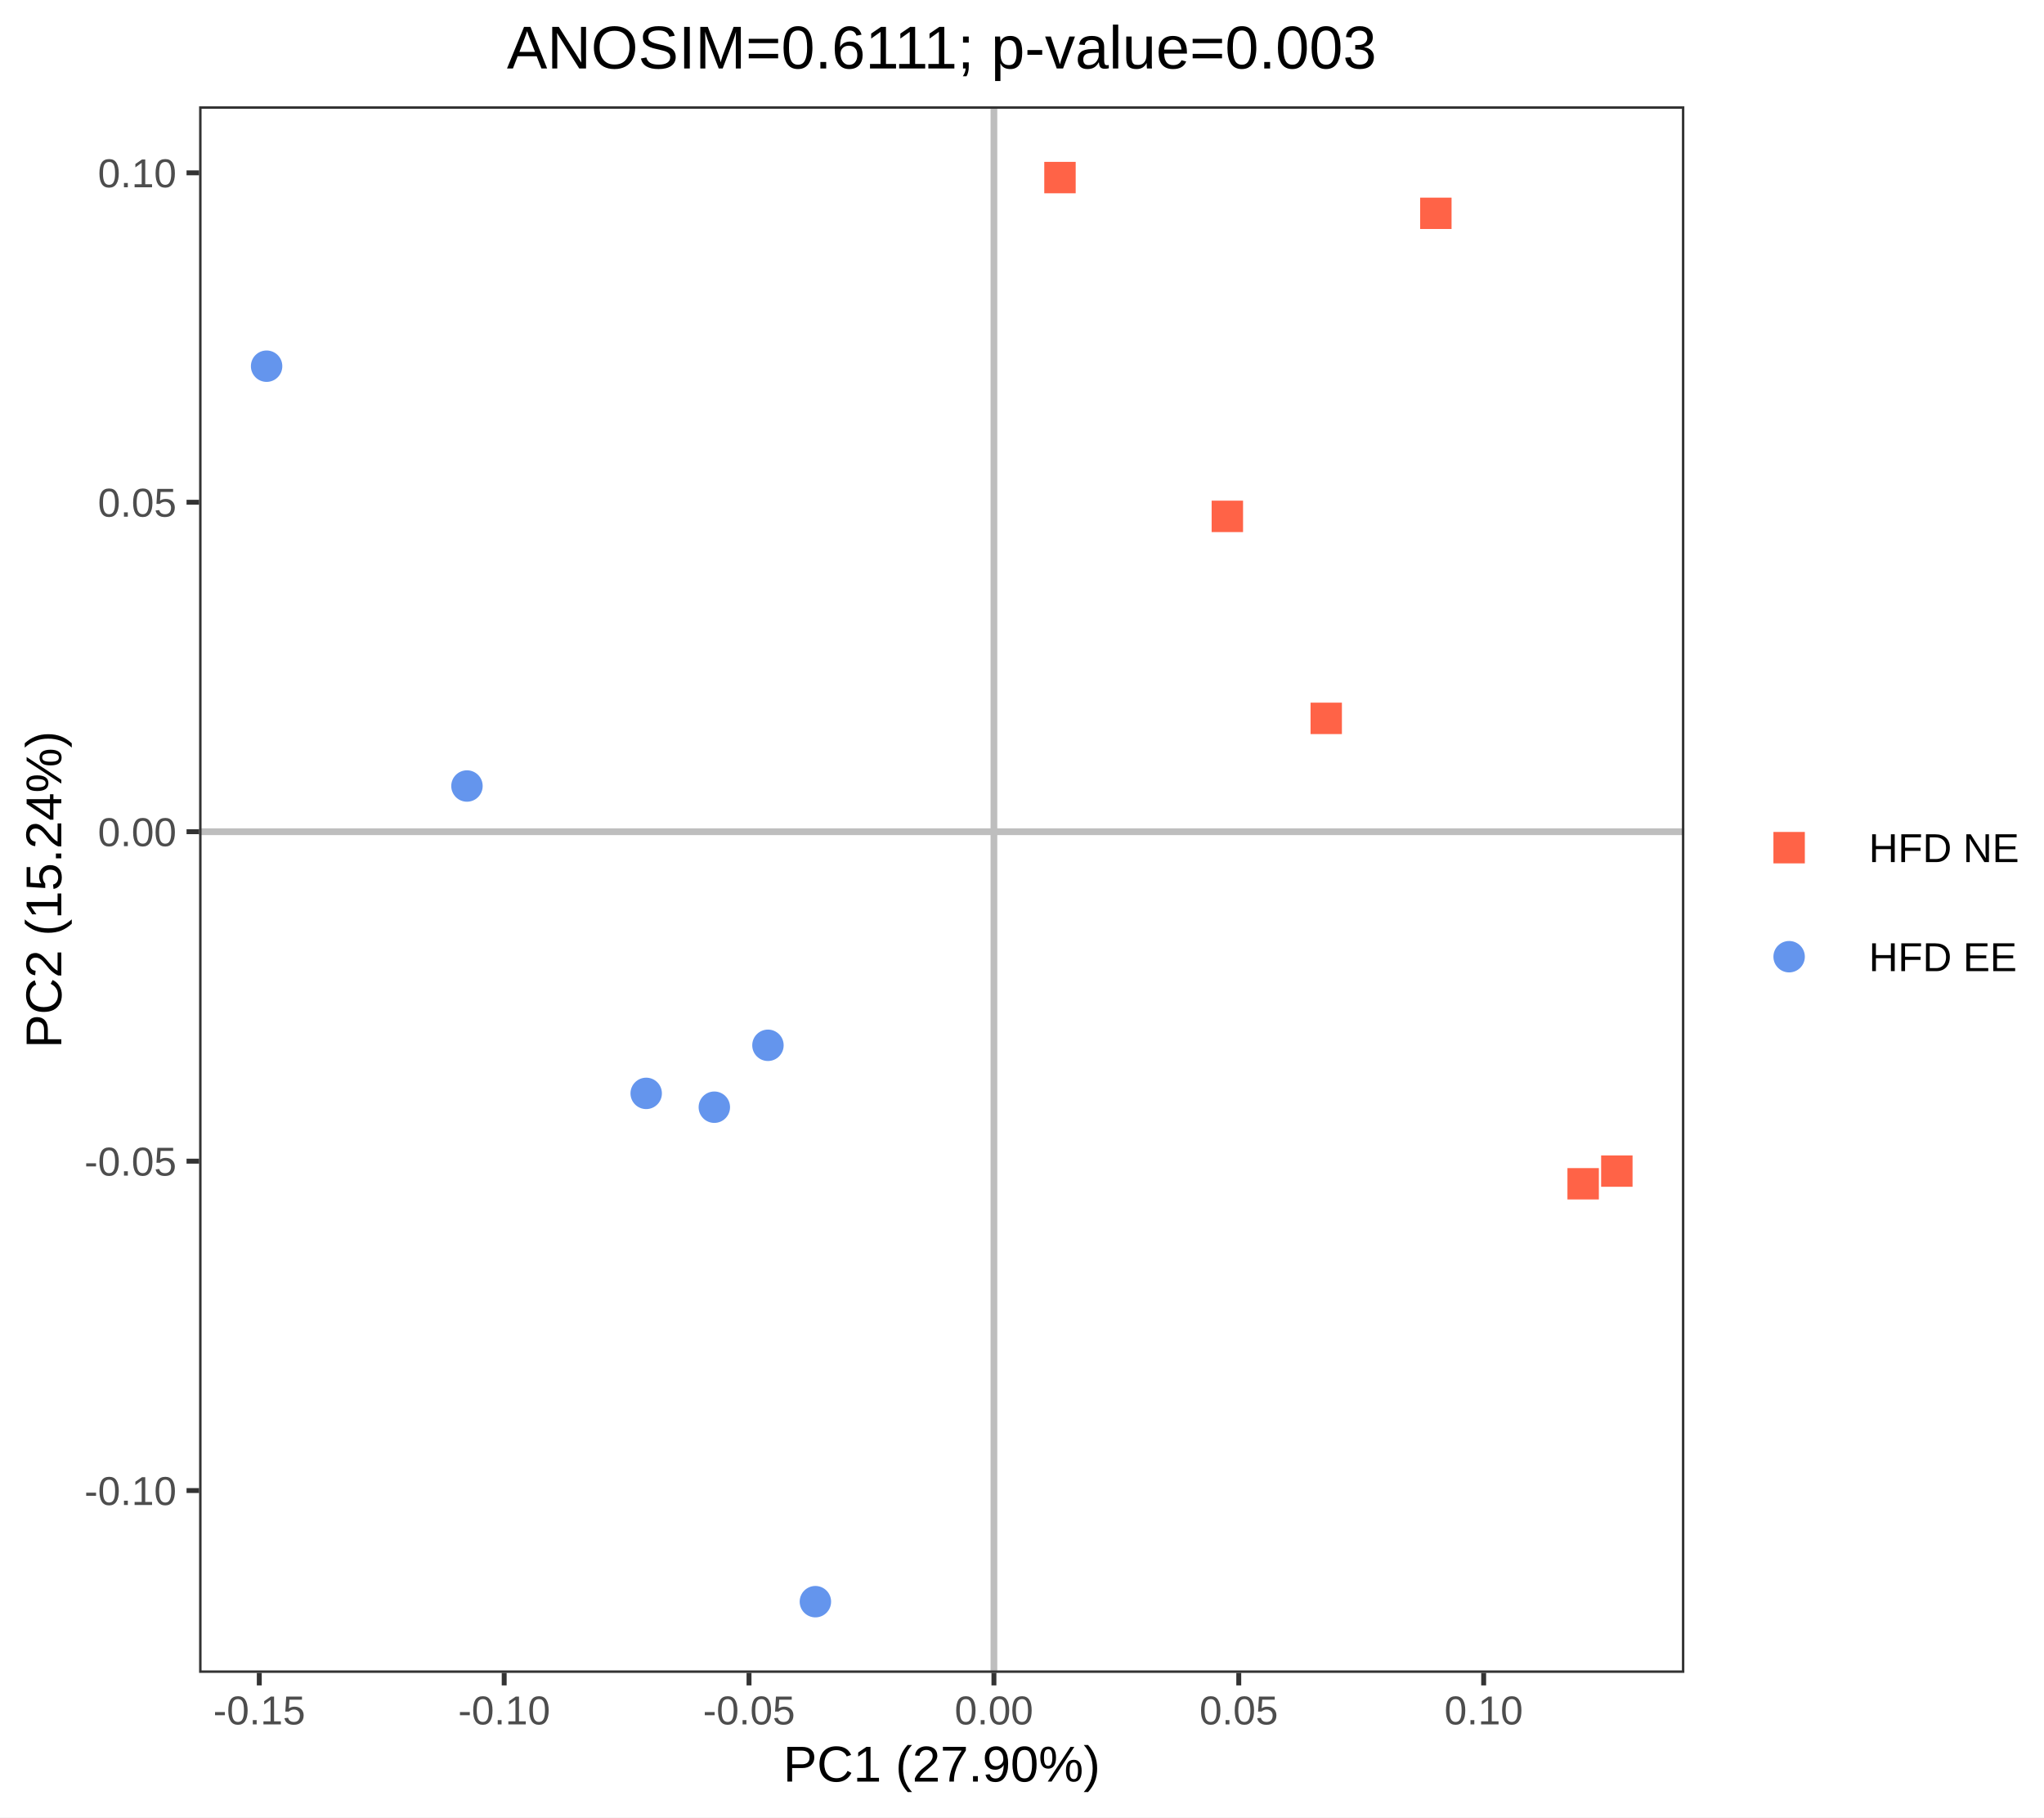
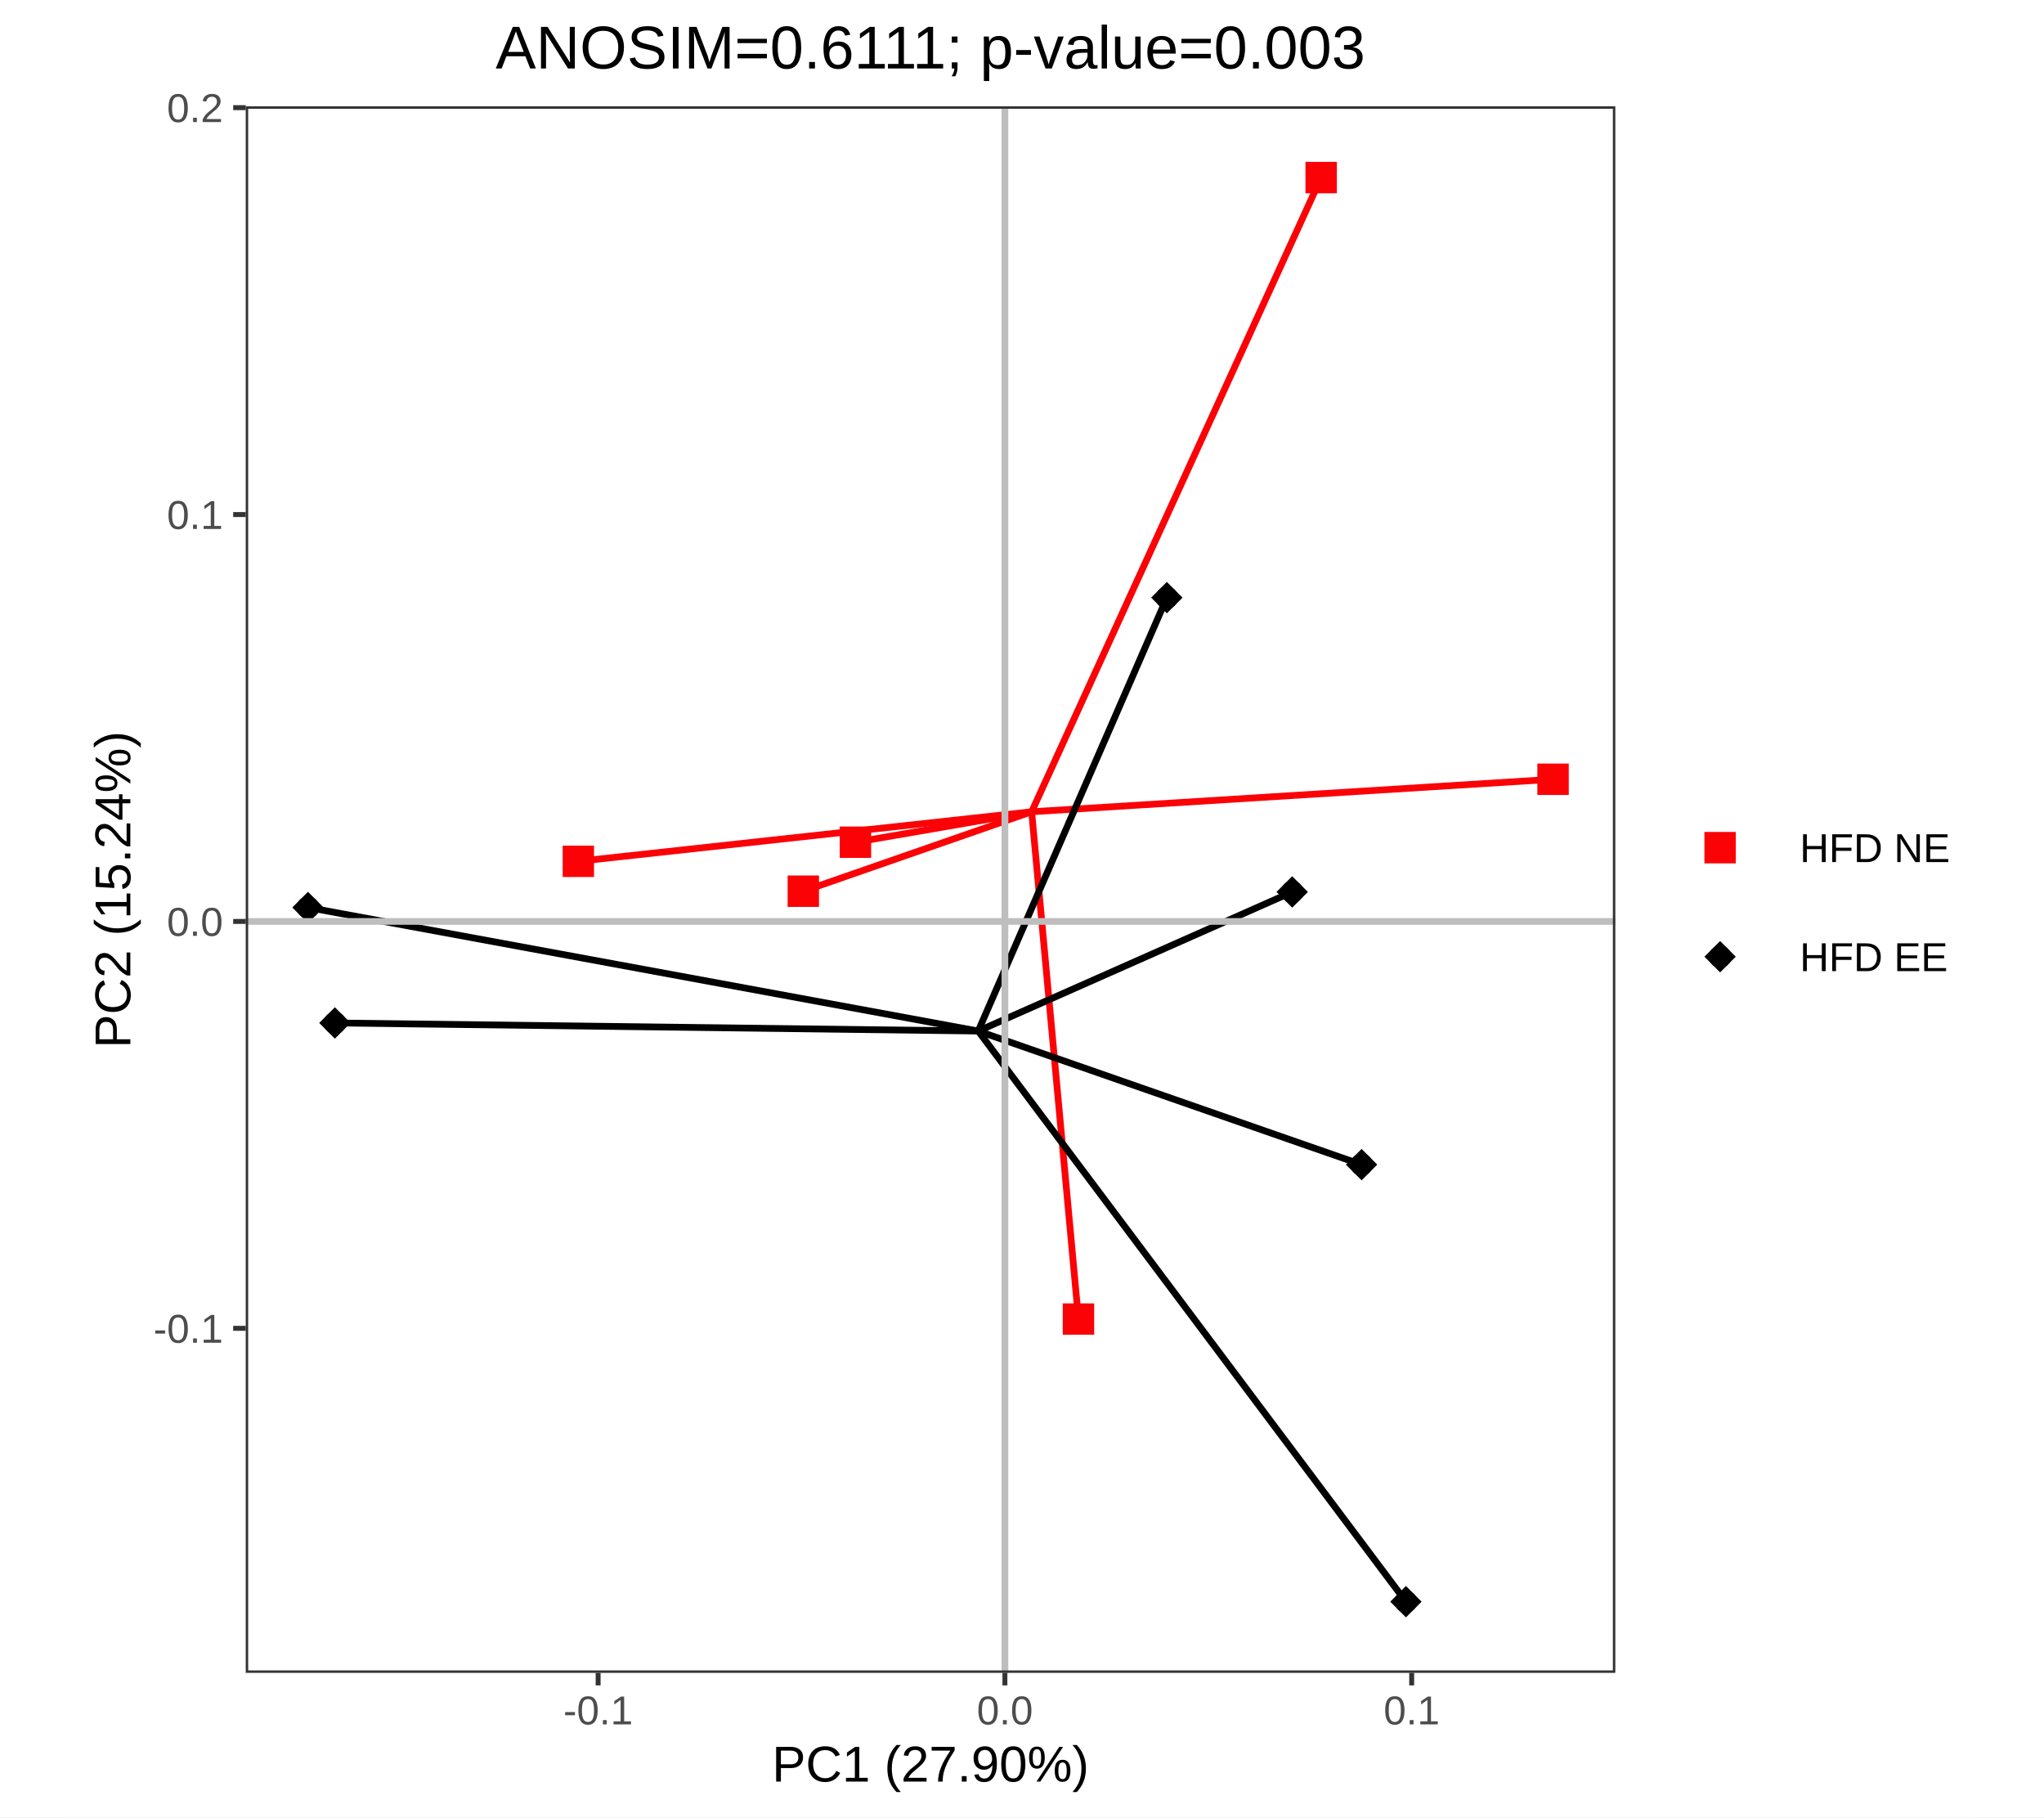
<svg xmlns="http://www.w3.org/2000/svg" class="svglite" width="324.00pt" height="288.00pt" viewBox="0 0 324.00 288.00">
  <defs>
    <style type="text/css">
    .svglite line, .svglite polyline, .svglite polygon, .svglite path, .svglite rect, .svglite circle {
      fill: none;
      stroke: #000000;
      stroke-linecap: round;
      stroke-linejoin: round;
      stroke-miterlimit: 10.00;
    }
  </style>
  </defs>
  <rect width="100%" height="100%" style="stroke: none; fill: #FFFFFF;" />
  <defs>
    <clipPath id="cpMC4wMHwzMjQuMDB8MC4wMHwyODguMDA=">
      <rect x="0.00" y="0.00" width="324.00" height="288.00" />
    </clipPath>
  </defs>
  <g clip-path="url(#cpMC4wMHwzMjQuMDB8MC4wMHwyODguMDA=)">
-     <rect x="0.00" y="0.00" width="324.00" height="288.00" style="stroke-width: 0.78; stroke: #FFFFFF; fill: #FFFFFF;" />
-   </g>
+ </g>
  <defs>
-     <clipPath id="cpMzEuNTZ8MjY2Ljk5fDE2Ljg1fDI2NS4xMA==">
-       <rect x="31.56" y="16.85" width="235.43" height="248.25" />
+     <clipPath id="cpMTAuOTV8MzEzLjA1fDAuMDB8Mjg4LjAw">
+       <rect x="10.95" y="0.00" width="302.11" height="288.00" />
    </clipPath>
  </defs>
-   <g clip-path="url(#cpMzEuNTZ8MjY2Ljk5fDE2Ljg1fDI2NS4xMA==)">
-     <rect x="31.56" y="16.85" width="235.43" height="248.25" style="stroke-width: 0.78; stroke: none; fill: #FFFFFF;" />
-     <circle cx="74.02" cy="124.56" r="2.49" style="stroke-width: 0.71; stroke: none; fill: #6495ED;" />
-     <circle cx="42.26" cy="58.03" r="2.49" style="stroke-width: 0.71; stroke: none; fill: #6495ED;" />
-     <polygon points="192.06,84.32 197.04,84.32 197.04,79.34 192.06,79.34 " style="stroke-width: 0.71; stroke: none; fill: #FF6347;" />
-     <circle cx="113.23" cy="175.46" r="2.49" style="stroke-width: 0.71; stroke: none; fill: #6495ED;" />
-     <circle cx="121.73" cy="165.65" r="2.49" style="stroke-width: 0.71; stroke: none; fill: #6495ED;" />
-     <circle cx="129.25" cy="253.82" r="2.49" style="stroke-width: 0.71; stroke: none; fill: #6495ED;" />
-     <polygon points="207.74,116.33 212.71,116.33 212.71,111.35 207.74,111.35 " style="stroke-width: 0.71; stroke: none; fill: #FF6347;" />
-     <polygon points="248.46,190.08 253.44,190.08 253.44,185.11 248.46,185.11 " style="stroke-width: 0.71; stroke: none; fill: #FF6347;" />
-     <polygon points="253.80,188.07 258.78,188.07 258.78,183.10 253.80,183.10 " style="stroke-width: 0.71; stroke: none; fill: #FF6347;" />
-     <polygon points="165.53,30.63 170.51,30.63 170.51,25.65 165.53,25.65 " style="stroke-width: 0.71; stroke: none; fill: #FF6347;" />
-     <polygon points="225.11,36.29 230.09,36.29 230.09,31.32 225.11,31.32 " style="stroke-width: 0.71; stroke: none; fill: #FF6347;" />
-     <circle cx="102.43" cy="173.27" r="2.49" style="stroke-width: 0.71; stroke: none; fill: #6495ED;" />
-     <line x1="31.56" y1="131.80" x2="266.99" y2="131.80" style="stroke-width: 1.07; stroke: #BEBEBE; stroke-linecap: butt;" />
-     <line x1="157.55" y1="265.10" x2="157.55" y2="16.85" style="stroke-width: 1.07; stroke: #BEBEBE; stroke-linecap: butt;" />
-     <rect x="31.56" y="16.85" width="235.43" height="248.25" style="stroke-width: 0.78; stroke: #333333;" />
+   <g clip-path="url(#cpMTAuOTV8MzEzLjA1fDAuMDB8Mjg4LjAw)">
+     <rect x="10.95" y="0.00" width="302.11" height="288.00" style="stroke-width: 0.78; stroke: #FFFFFF; fill: #FFFFFF;" />
  </g>
  <g clip-path="url(#cpMC4wMHwzMjQuMDB8MC4wMHwyODguMDA=)">
-     <text x="27.97" y="238.50" text-anchor="end" style="font-size: 6.40px; fill: #4D4D4D; font-family: Arial;" textLength="14.58px" lengthAdjust="spacingAndGlyphs">-0.10</text>
-     <text x="27.97" y="186.30" text-anchor="end" style="font-size: 6.40px; fill: #4D4D4D; font-family: Arial;" textLength="14.58px" lengthAdjust="spacingAndGlyphs">-0.05</text>
-     <text x="27.97" y="134.09" text-anchor="end" style="font-size: 6.40px; fill: #4D4D4D; font-family: Arial;" textLength="12.45px" lengthAdjust="spacingAndGlyphs">0.00</text>
-     <text x="27.97" y="81.88" text-anchor="end" style="font-size: 6.40px; fill: #4D4D4D; font-family: Arial;" textLength="12.45px" lengthAdjust="spacingAndGlyphs">0.05</text>
-     <text x="27.97" y="29.68" text-anchor="end" style="font-size: 6.40px; fill: #4D4D4D; font-family: Arial;" textLength="12.45px" lengthAdjust="spacingAndGlyphs">0.10</text>
-     <polyline points="29.57,236.21 31.56,236.21 " style="stroke-width: 0.78; stroke: #333333; stroke-linecap: butt;" />
-     <polyline points="29.57,184.01 31.56,184.01 " style="stroke-width: 0.78; stroke: #333333; stroke-linecap: butt;" />
-     <polyline points="29.57,131.80 31.56,131.80 " style="stroke-width: 0.78; stroke: #333333; stroke-linecap: butt;" />
-     <polyline points="29.57,79.59 31.56,79.59 " style="stroke-width: 0.78; stroke: #333333; stroke-linecap: butt;" />
-     <polyline points="29.57,27.39 31.56,27.39 " style="stroke-width: 0.78; stroke: #333333; stroke-linecap: butt;" />
-     <polyline points="41.10,267.09 41.10,265.10 " style="stroke-width: 0.78; stroke: #333333; stroke-linecap: butt;" />
-     <polyline points="79.92,267.09 79.92,265.10 " style="stroke-width: 0.78; stroke: #333333; stroke-linecap: butt;" />
-     <polyline points="118.73,267.09 118.73,265.10 " style="stroke-width: 0.78; stroke: #333333; stroke-linecap: butt;" />
-     <polyline points="157.55,267.09 157.55,265.10 " style="stroke-width: 0.78; stroke: #333333; stroke-linecap: butt;" />
-     <polyline points="196.36,267.09 196.36,265.10 " style="stroke-width: 0.78; stroke: #333333; stroke-linecap: butt;" />
-     <polyline points="235.18,267.09 235.18,265.10 " style="stroke-width: 0.78; stroke: #333333; stroke-linecap: butt;" />
-     <text x="41.10" y="273.27" text-anchor="middle" style="font-size: 6.40px; fill: #4D4D4D; font-family: Arial;" textLength="14.58px" lengthAdjust="spacingAndGlyphs">-0.15</text>
-     <text x="79.92" y="273.27" text-anchor="middle" style="font-size: 6.40px; fill: #4D4D4D; font-family: Arial;" textLength="14.58px" lengthAdjust="spacingAndGlyphs">-0.10</text>
-     <text x="118.73" y="273.27" text-anchor="middle" style="font-size: 6.40px; fill: #4D4D4D; font-family: Arial;" textLength="14.58px" lengthAdjust="spacingAndGlyphs">-0.05</text>
-     <text x="157.55" y="273.27" text-anchor="middle" style="font-size: 6.40px; fill: #4D4D4D; font-family: Arial;" textLength="12.45px" lengthAdjust="spacingAndGlyphs">0.00</text>
-     <text x="196.36" y="273.27" text-anchor="middle" style="font-size: 6.40px; fill: #4D4D4D; font-family: Arial;" textLength="12.45px" lengthAdjust="spacingAndGlyphs">0.05</text>
-     <text x="235.18" y="273.27" text-anchor="middle" style="font-size: 6.40px; fill: #4D4D4D; font-family: Arial;" textLength="12.45px" lengthAdjust="spacingAndGlyphs">0.10</text>
-     <text x="149.28" y="282.33" text-anchor="middle" style="font-size: 8.00px; font-family: Arial;" textLength="50.25px" lengthAdjust="spacingAndGlyphs">PC1 (27.90%)</text>
-     <text transform="translate(9.72,140.98) rotate(-90)" text-anchor="middle" style="font-size: 8.00px; font-family: Arial;" textLength="50.25px" lengthAdjust="spacingAndGlyphs">PC2 (15.24%)</text>
-     <rect x="274.96" y="125.69" width="17.28" height="17.28" style="stroke-width: 0.78; stroke: none; fill: #FFFFFF;" />
-     <polygon points="281.11,136.82 286.09,136.82 286.09,131.84 281.11,131.84 " style="stroke-width: 0.71; stroke: none; fill: #FF6347;" />
-     <rect x="274.96" y="142.97" width="17.28" height="17.28" style="stroke-width: 0.78; stroke: none; fill: #FFFFFF;" />
-     <circle cx="283.60" cy="151.61" r="2.49" style="stroke-width: 0.71; stroke: none; fill: #6495ED;" />
-     <text x="296.23" y="136.62" style="font-size: 6.40px; font-family: Arial;" textLength="23.79px" lengthAdjust="spacingAndGlyphs">HFD NE</text>
-     <text x="296.23" y="153.90" style="font-size: 6.40px; font-family: Arial;" textLength="23.44px" lengthAdjust="spacingAndGlyphs">HFD EE</text>
-     <text x="149.28" y="10.85" text-anchor="middle" style="font-size: 9.60px; font-family: Arial;" textLength="137.74px" lengthAdjust="spacingAndGlyphs">ANOSIM=0.6111; p-value=0.003</text>
+ </g>
+   <defs>
+     <clipPath id="cpMzguOTV8MjU2LjA1fDE2Ljg1fDI2NS4xMA==">
+       <rect x="38.95" y="16.85" width="217.10" height="248.25" />
+     </clipPath>
+   </defs>
+   <g clip-path="url(#cpMzguOTV8MjU2LjA1fDE2Ljg1fDI2NS4xMA==)">
+     <rect x="38.95" y="16.85" width="217.10" height="248.25" style="stroke-width: 0.78; stroke: none; fill: #FFFFFF;" />
+     <circle cx="246.18" cy="123.49" r="1.42" style="stroke-width: 0.71; stroke: #FB0207; fill: #FB0207;" />
+     <circle cx="135.60" cy="133.47" r="1.42" style="stroke-width: 0.71; stroke: #FB0207; fill: #FB0207;" />
+     <circle cx="127.33" cy="141.23" r="1.42" style="stroke-width: 0.71; stroke: #FB0207; fill: #FB0207;" />
+     <circle cx="170.95" cy="209.03" r="1.42" style="stroke-width: 0.71; stroke: #FB0207; fill: #FB0207;" />
+     <circle cx="91.67" cy="136.49" r="1.42" style="stroke-width: 0.71; stroke: #FB0207; fill: #FB0207;" />
+     <circle cx="215.83" cy="184.56" r="1.42" style="stroke-width: 0.71; fill: #000000;" />
+     <circle cx="48.82" cy="143.81" r="1.42" style="stroke-width: 0.71; fill: #000000;" />
+     <circle cx="222.86" cy="253.82" r="1.42" style="stroke-width: 0.71; fill: #000000;" />
+     <circle cx="184.96" cy="94.71" r="1.42" style="stroke-width: 0.71; fill: #000000;" />
+     <circle cx="204.83" cy="141.35" r="1.42" style="stroke-width: 0.71; fill: #000000;" />
+     <circle cx="53.08" cy="162.11" r="1.42" style="stroke-width: 0.71; fill: #000000;" />
+     <circle cx="209.42" cy="28.14" r="1.42" style="stroke-width: 0.71; stroke: #FB0207; fill: #FB0207;" />
+     <line x1="163.53" y1="128.64" x2="246.18" y2="123.49" style="stroke-width: 1.07; stroke: #FB0207; stroke-linecap: butt;" />
+     <line x1="163.53" y1="128.64" x2="135.60" y2="133.47" style="stroke-width: 1.07; stroke: #FB0207; stroke-linecap: butt;" />
+     <line x1="163.53" y1="128.64" x2="127.33" y2="141.23" style="stroke-width: 1.07; stroke: #FB0207; stroke-linecap: butt;" />
+     <line x1="163.53" y1="128.64" x2="170.95" y2="209.03" style="stroke-width: 1.07; stroke: #FB0207; stroke-linecap: butt;" />
+     <line x1="163.53" y1="128.64" x2="91.67" y2="136.49" style="stroke-width: 1.07; stroke: #FB0207; stroke-linecap: butt;" />
+     <line x1="163.53" y1="128.64" x2="209.42" y2="28.14" style="stroke-width: 1.07; stroke: #FB0207; stroke-linecap: butt;" />
+     <line x1="155.06" y1="163.39" x2="215.83" y2="184.56" style="stroke-width: 1.07; stroke-linecap: butt;" />
+     <line x1="155.06" y1="163.39" x2="48.82" y2="143.81" style="stroke-width: 1.07; stroke-linecap: butt;" />
+     <line x1="155.06" y1="163.39" x2="222.86" y2="253.82" style="stroke-width: 1.07; stroke-linecap: butt;" />
+     <line x1="155.06" y1="163.39" x2="184.96" y2="94.71" style="stroke-width: 1.07; stroke-linecap: butt;" />
+     <line x1="155.06" y1="163.39" x2="204.83" y2="141.35" style="stroke-width: 1.07; stroke-linecap: butt;" />
+     <line x1="155.06" y1="163.39" x2="53.08" y2="162.11" style="stroke-width: 1.07; stroke-linecap: butt;" />
+     <polygon points="243.69,125.98 248.67,125.98 248.67,121.00 243.69,121.00 " style="stroke-width: 0.71; stroke: none; fill: #FB0207;" />
+     <polygon points="133.11,135.95 138.09,135.95 138.09,130.98 133.11,130.98 " style="stroke-width: 0.71; stroke: none; fill: #FB0207;" />
+     <polygon points="124.85,143.72 129.82,143.72 129.82,138.74 124.85,138.74 " style="stroke-width: 0.71; stroke: none; fill: #FB0207;" />
+     <polygon points="168.46,211.52 173.44,211.52 173.44,206.55 168.46,206.55 " style="stroke-width: 0.71; stroke: none; fill: #FB0207;" />
+     <polygon points="89.19,138.98 94.16,138.98 94.16,134.01 89.19,134.01 " style="stroke-width: 0.71; stroke: none; fill: #FB0207;" />
+     <polygon points="213.34,184.56 215.83,182.07 218.31,184.56 215.83,187.05 " style="stroke-width: 0.71; stroke: none; fill: #000000;" />
+     <polygon points="46.33,143.81 48.82,141.32 51.30,143.81 48.82,146.30 " style="stroke-width: 0.71; stroke: none; fill: #000000;" />
+     <polygon points="220.37,253.82 222.86,251.33 225.34,253.82 222.86,256.31 " style="stroke-width: 0.71; stroke: none; fill: #000000;" />
+     <polygon points="182.47,94.71 184.96,92.22 187.45,94.71 184.96,97.20 " style="stroke-width: 0.71; stroke: none; fill: #000000;" />
+     <polygon points="202.34,141.35 204.83,138.86 207.32,141.35 204.83,143.84 " style="stroke-width: 0.71; stroke: none; fill: #000000;" />
+     <polygon points="50.60,162.11 53.08,159.62 55.57,162.11 53.08,164.60 " style="stroke-width: 0.71; stroke: none; fill: #000000;" />
+     <polygon points="206.93,30.63 211.91,30.63 211.91,25.65 206.93,25.65 " style="stroke-width: 0.71; stroke: none; fill: #FB0207;" />
+     <line x1="38.95" y1="146.02" x2="256.05" y2="146.02" style="stroke-width: 1.07; stroke: #BEBEBE; stroke-linecap: butt;" />
+     <line x1="159.29" y1="265.10" x2="159.29" y2="16.85" style="stroke-width: 1.07; stroke: #BEBEBE; stroke-linecap: butt;" />
+     <rect x="38.95" y="16.85" width="217.10" height="248.25" style="stroke-width: 0.78; stroke: #333333;" />
+   </g>
+   <g clip-path="url(#cpMC4wMHwzMjQuMDB8MC4wMHwyODguMDA=)">
+     <text x="35.36" y="212.79" text-anchor="end" style="font-size: 6.40px; fill: #4D4D4D; font-family: Arial;" textLength="11.02px" lengthAdjust="spacingAndGlyphs">-0.1</text>
+     <text x="35.36" y="148.31" text-anchor="end" style="font-size: 6.40px; fill: #4D4D4D; font-family: Arial;" textLength="8.89px" lengthAdjust="spacingAndGlyphs">0.0</text>
+     <text x="35.36" y="83.83" text-anchor="end" style="font-size: 6.40px; fill: #4D4D4D; font-family: Arial;" textLength="8.89px" lengthAdjust="spacingAndGlyphs">0.1</text>
+     <text x="35.36" y="19.35" text-anchor="end" style="font-size: 6.40px; fill: #4D4D4D; font-family: Arial;" textLength="8.89px" lengthAdjust="spacingAndGlyphs">0.2</text>
+     <polyline points="36.96,210.50 38.95,210.50 " style="stroke-width: 0.78; stroke: #333333; stroke-linecap: butt;" />
+     <polyline points="36.96,146.02 38.95,146.02 " style="stroke-width: 0.78; stroke: #333333; stroke-linecap: butt;" />
+     <polyline points="36.96,81.54 38.95,81.54 " style="stroke-width: 0.78; stroke: #333333; stroke-linecap: butt;" />
+     <polyline points="36.96,17.06 38.95,17.06 " style="stroke-width: 0.78; stroke: #333333; stroke-linecap: butt;" />
+     <polyline points="94.81,267.09 94.81,265.10 " style="stroke-width: 0.78; stroke: #333333; stroke-linecap: butt;" />
+     <polyline points="159.29,267.09 159.29,265.10 " style="stroke-width: 0.78; stroke: #333333; stroke-linecap: butt;" />
+     <polyline points="223.77,267.09 223.77,265.10 " style="stroke-width: 0.78; stroke: #333333; stroke-linecap: butt;" />
+     <text x="94.81" y="273.27" text-anchor="middle" style="font-size: 6.40px; fill: #4D4D4D; font-family: Arial;" textLength="11.02px" lengthAdjust="spacingAndGlyphs">-0.1</text>
+     <text x="159.29" y="273.27" text-anchor="middle" style="font-size: 6.40px; fill: #4D4D4D; font-family: Arial;" textLength="8.89px" lengthAdjust="spacingAndGlyphs">0.0</text>
+     <text x="223.77" y="273.27" text-anchor="middle" style="font-size: 6.40px; fill: #4D4D4D; font-family: Arial;" textLength="8.89px" lengthAdjust="spacingAndGlyphs">0.1</text>
+     <text x="147.50" y="282.33" text-anchor="middle" style="font-size: 8.00px; font-family: Arial;" textLength="50.25px" lengthAdjust="spacingAndGlyphs">PC1 (27.90%)</text>
+     <text transform="translate(20.66,140.98) rotate(-90)" text-anchor="middle" style="font-size: 8.00px; font-family: Arial;" textLength="50.25px" lengthAdjust="spacingAndGlyphs">PC2 (15.24%)</text>
+     <rect x="264.02" y="125.69" width="17.28" height="17.28" style="stroke-width: 0.78; stroke: none; fill: #FFFFFF;" />
+     <circle cx="272.66" cy="134.33" r="1.42" style="stroke-width: 0.71; stroke: #FB0207; fill: #FB0207;" />
+     <polygon points="270.17,136.82 275.14,136.82 275.14,131.84 270.17,131.84 " style="stroke-width: 0.71; stroke: none; fill: #FB0207;" />
+     <rect x="264.02" y="142.97" width="17.28" height="17.28" style="stroke-width: 0.78; stroke: none; fill: #FFFFFF;" />
+     <circle cx="272.66" cy="151.61" r="1.42" style="stroke-width: 0.71; fill: #000000;" />
+     <polygon points="270.17,151.61 272.66,149.12 275.14,151.61 272.66,154.10 " style="stroke-width: 0.71; stroke: none; fill: #000000;" />
+     <text x="285.28" y="136.62" style="font-size: 6.40px; font-family: Arial;" textLength="23.79px" lengthAdjust="spacingAndGlyphs">HFD NE</text>
+     <text x="285.28" y="153.90" style="font-size: 6.40px; font-family: Arial;" textLength="23.44px" lengthAdjust="spacingAndGlyphs">HFD EE</text>
+     <text x="147.50" y="10.85" text-anchor="middle" style="font-size: 9.60px; font-family: Arial;" textLength="137.74px" lengthAdjust="spacingAndGlyphs">ANOSIM=0.6111; p-value=0.003</text>
  </g>
</svg>
